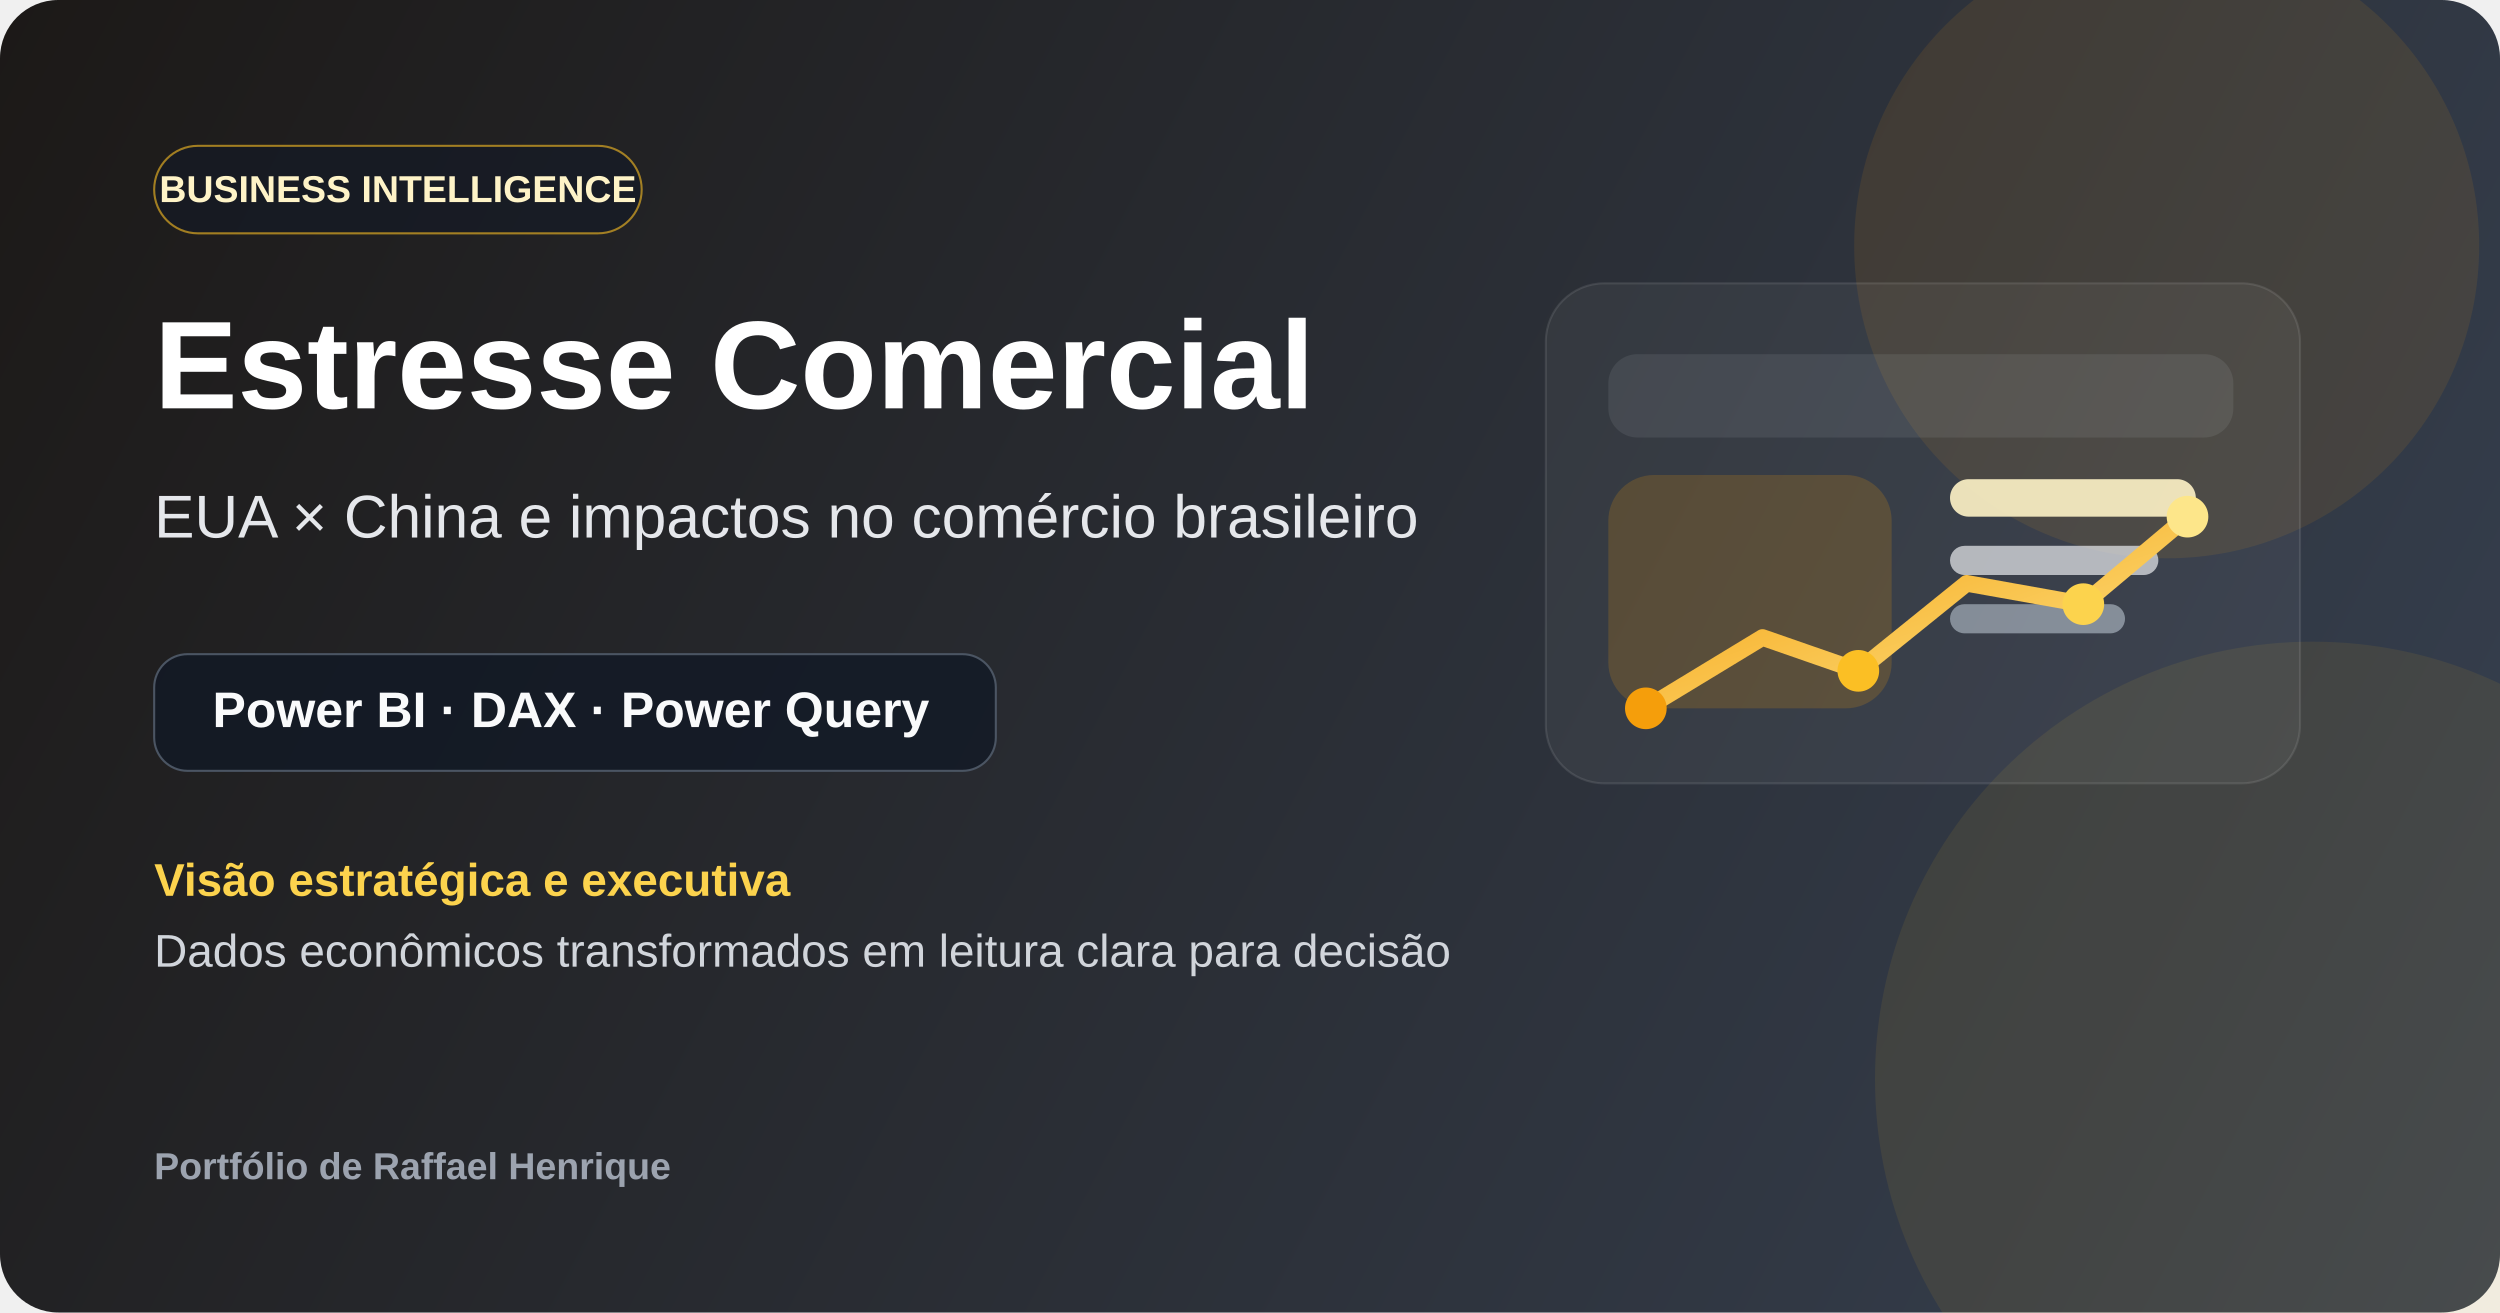
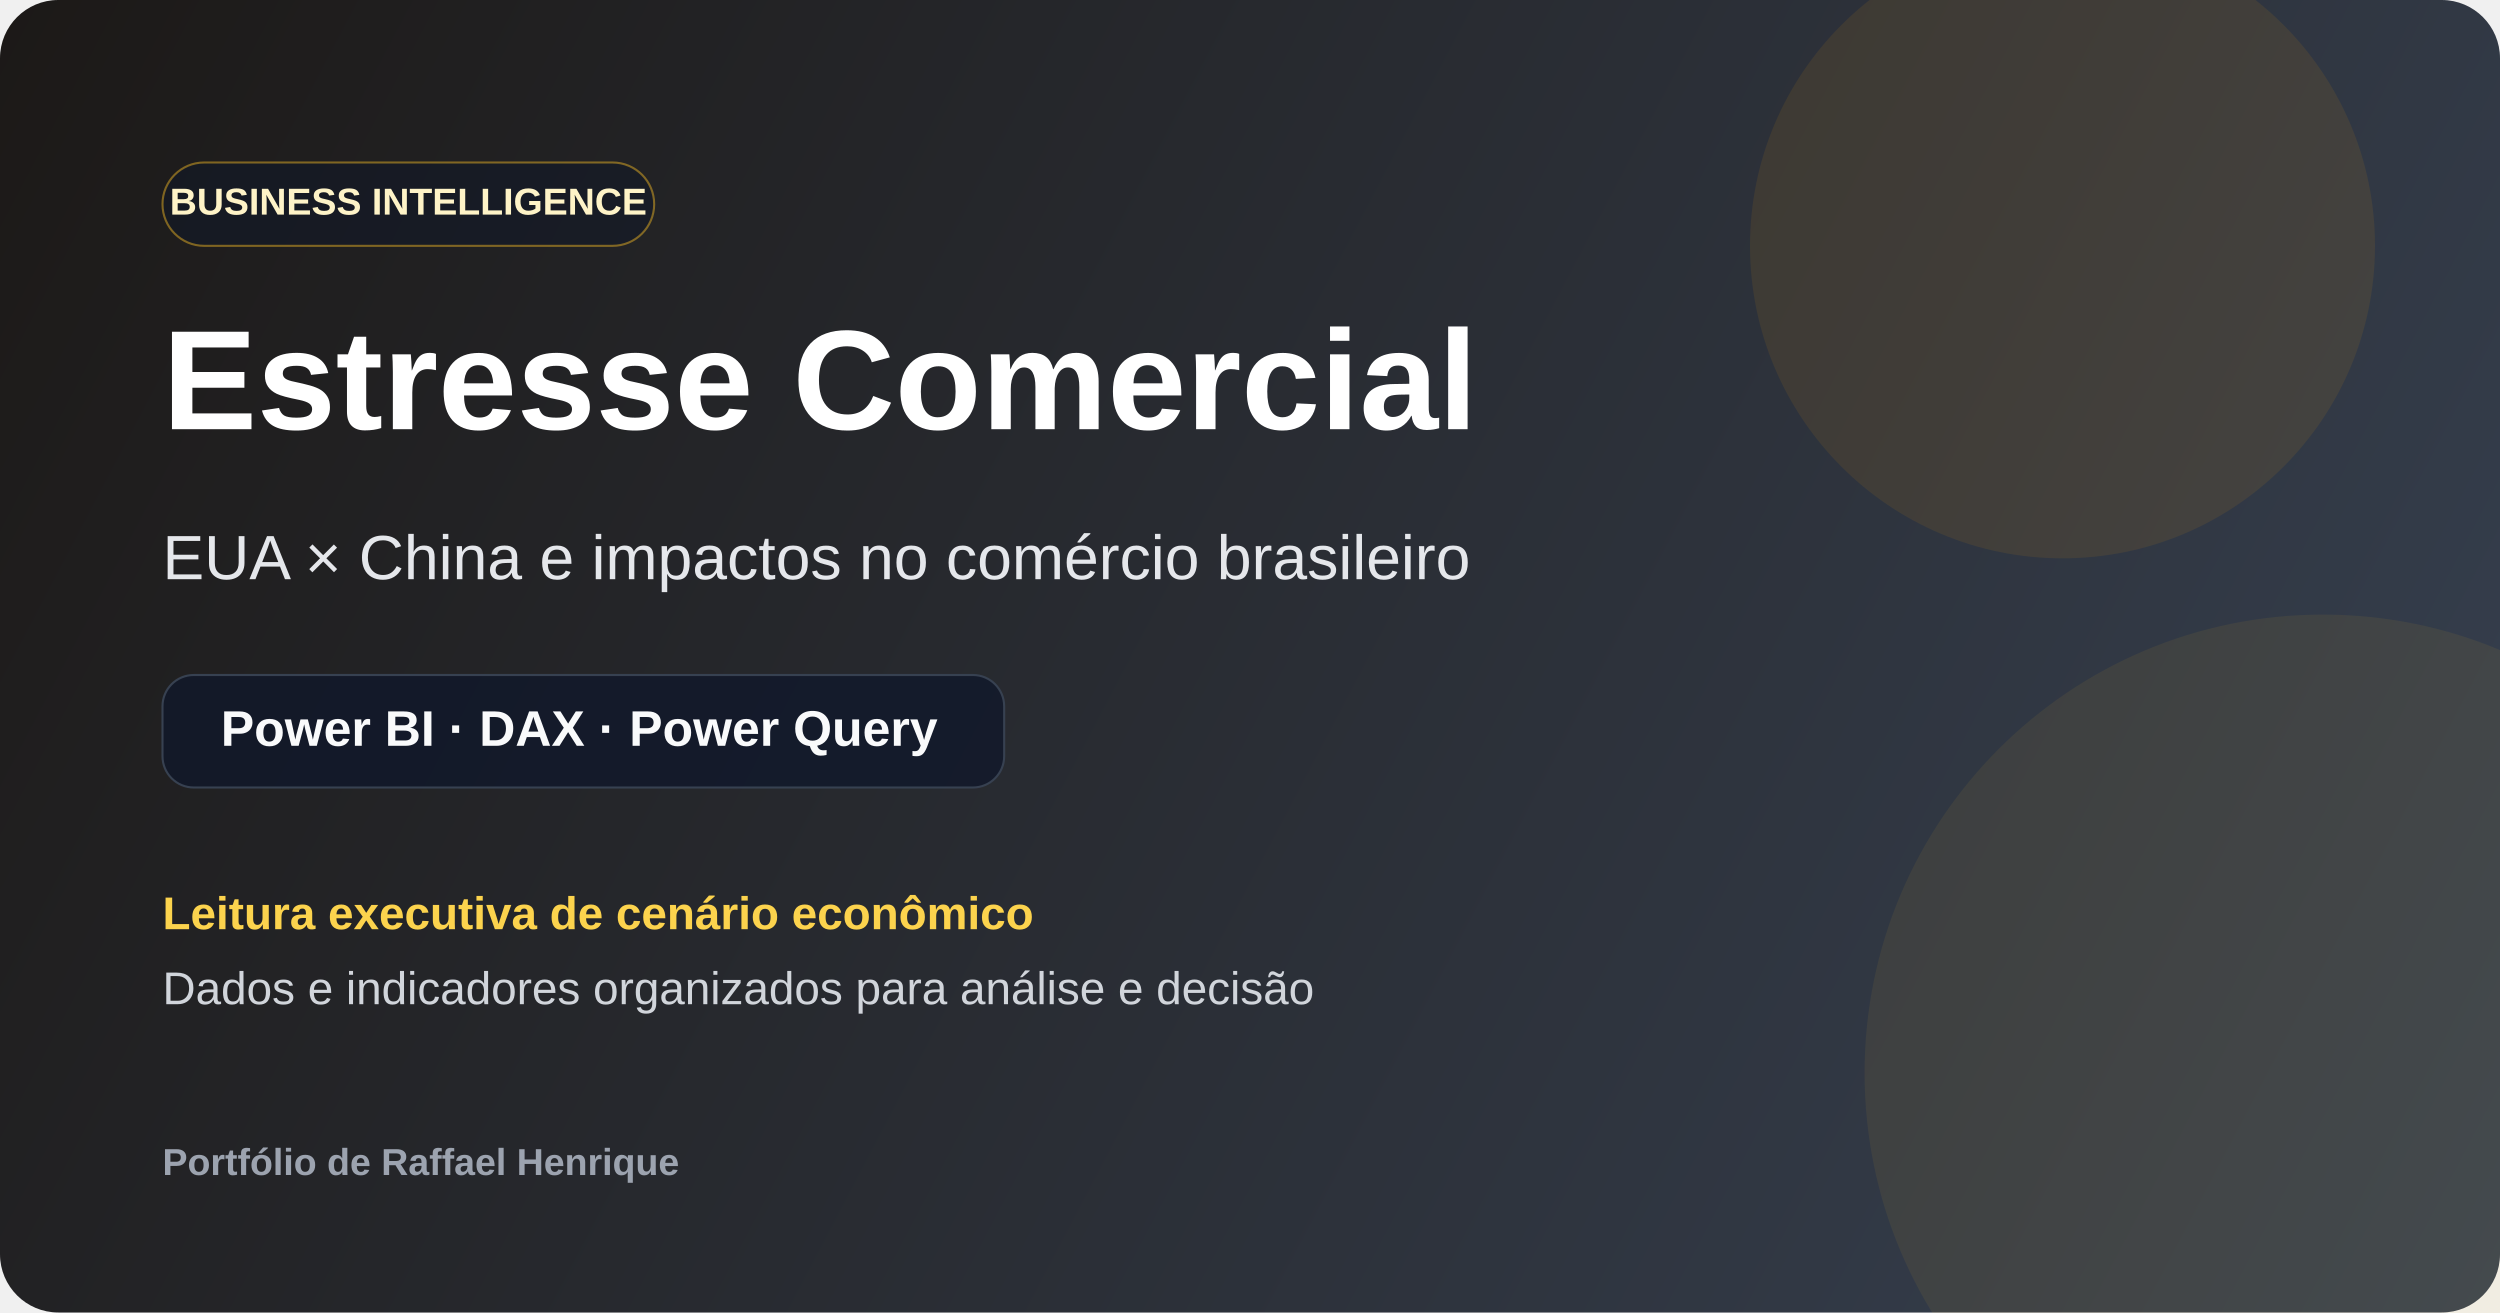
<svg xmlns="http://www.w3.org/2000/svg" width="1200" height="630" viewBox="0 0 1200 630" fill="none">
  <defs>
    <linearGradient id="bg" x1="0" y1="0" x2="1200" y2="630" gradientUnits="userSpaceOnUse">
      <stop stop-color="#1C1917" />
      <stop offset="1" stop-color="#374151" />
    </linearGradient>
-     <linearGradient id="accent" x1="0" y1="0" x2="1" y2="1">
-       <stop stop-color="#F59E0B" />
-       <stop offset="1" stop-color="#FDE68A" />
-     </linearGradient>
  </defs>
  <rect width="1200" height="630" rx="28" fill="url(#bg)" />
-   <circle cx="1040" cy="118" r="150" fill="#F59E0B" fill-opacity="0.10" />
-   <circle cx="1110" cy="518" r="210" fill="#FBBF24" fill-opacity="0.08" />
-   <rect x="74" y="70" width="234" height="42" rx="21" fill="#111827" fill-opacity="0.55" stroke="#FBBF24" stroke-opacity="0.60" />
-   <text x="191" y="97" text-anchor="middle" fill="#FEF3C7" font-family="Segoe UI, Arial, sans-serif" font-size="18" font-weight="700">BUSINESS INTELLIGENCE</text>
-   <text x="74" y="196" fill="#FFFFFF" font-family="Segoe UI, Arial, sans-serif" font-size="60" font-weight="800">Estresse Comercial</text>
-   <text x="74" y="258" fill="#E5E7EB" font-family="Segoe UI, Arial, sans-serif" font-size="29" font-weight="500">EUA × China e impactos no comércio brasileiro</text>
-   <rect x="74" y="314" width="404" height="56" rx="16" fill="#101826" fill-opacity="0.76" stroke="#4B5563" />
-   <text x="102" y="349" fill="#F9FAFB" font-family="Segoe UI, Arial, sans-serif" font-size="24" font-weight="700">Power BI · DAX · Power Query</text>
-   <text x="74" y="430" fill="#FCD34D" font-family="Segoe UI, Arial, sans-serif" font-size="22" font-weight="700">Visão estratégica e executiva</text>
-   <text x="74" y="464" fill="#D1D5DB" font-family="Segoe UI, Arial, sans-serif" font-size="22" font-weight="500">Dados econômicos transformados em leitura clara para decisão</text>
-   <rect x="742" y="136" width="362" height="240" rx="28" fill="#FFFFFF" fill-opacity="0.05" stroke="#FFFFFF" stroke-opacity="0.10" />
-   <rect x="772" y="170" width="300" height="40" rx="14" fill="#F8FAFC" fill-opacity="0.08" />
-   <rect x="772" y="228" width="136" height="112" rx="22" fill="#F59E0B" fill-opacity="0.18" />
-   <rect x="936" y="230" width="118" height="18" rx="9" fill="#FEF3C7" fill-opacity="0.90" />
-   <rect x="936" y="262" width="100" height="14" rx="7" fill="#E5E7EB" fill-opacity="0.72" />
-   <rect x="936" y="290" width="84" height="14" rx="7" fill="#CBD5E1" fill-opacity="0.52" />
-   <path d="M790 340L846 306L892 322L944 280L1000 290L1050 248" stroke="url(#accent)" stroke-width="8" stroke-linecap="round" stroke-linejoin="round" />
-   <circle cx="790" cy="340" r="10" fill="#F59E0B" />
-   <circle cx="892" cy="322" r="10" fill="#FBBF24" />
-   <circle cx="1000" cy="290" r="10" fill="#FCD34D" />
-   <circle cx="1050" cy="248" r="10" fill="#FDE68A" />
-   <text x="74" y="566" fill="#9CA3AF" font-family="Segoe UI, Arial, sans-serif" font-size="18" font-weight="600">Portfólio de Raffael Henrique</text>
+   <circle cx="990" cy="118" r="150" fill="#F59E0B" fill-opacity="0.09" />
+   <circle cx="1115" cy="515" r="220" fill="#FBBF24" fill-opacity="0.07" />
+   <rect x="78" y="78" width="236" height="40" rx="20" fill="#111827" fill-opacity="0.60" stroke="#FBBF24" stroke-opacity="0.45" />
+   <text x="196" y="103" text-anchor="middle" fill="#FEF3C7" font-family="Segoe UI, Arial, sans-serif" font-size="18" font-weight="700">BUSINESS INTELLIGENCE</text>
+   <text x="78" y="206" fill="#FFFFFF" font-family="Segoe UI, Arial, sans-serif" font-size="68" font-weight="800">Estresse Comercial</text>
+   <text x="78" y="278" fill="#E5E7EB" font-family="Segoe UI, Arial, sans-serif" font-size="30" font-weight="500">EUA × China e impactos no comércio brasileiro</text>
+   <rect x="78" y="324" width="404" height="54" rx="15" fill="#0F172A" fill-opacity="0.76" stroke="#374151" />
+   <text x="106" y="358" fill="#F9FAFB" font-family="Segoe UI, Arial, sans-serif" font-size="24" font-weight="700">Power BI · DAX · Power Query</text>
+   <text x="78" y="446" fill="#FCD34D" font-family="Segoe UI, Arial, sans-serif" font-size="22" font-weight="700">Leitura executiva de cenário econômico</text>
+   <text x="78" y="482" fill="#D1D5DB" font-family="Segoe UI, Arial, sans-serif" font-size="22" font-weight="500">Dados e indicadores organizados para análise e decisão</text>
+   <text x="78" y="564" fill="#9CA3AF" font-family="Segoe UI, Arial, sans-serif" font-size="18" font-weight="600">Portfólio de Raffael Henrique</text>
</svg>
